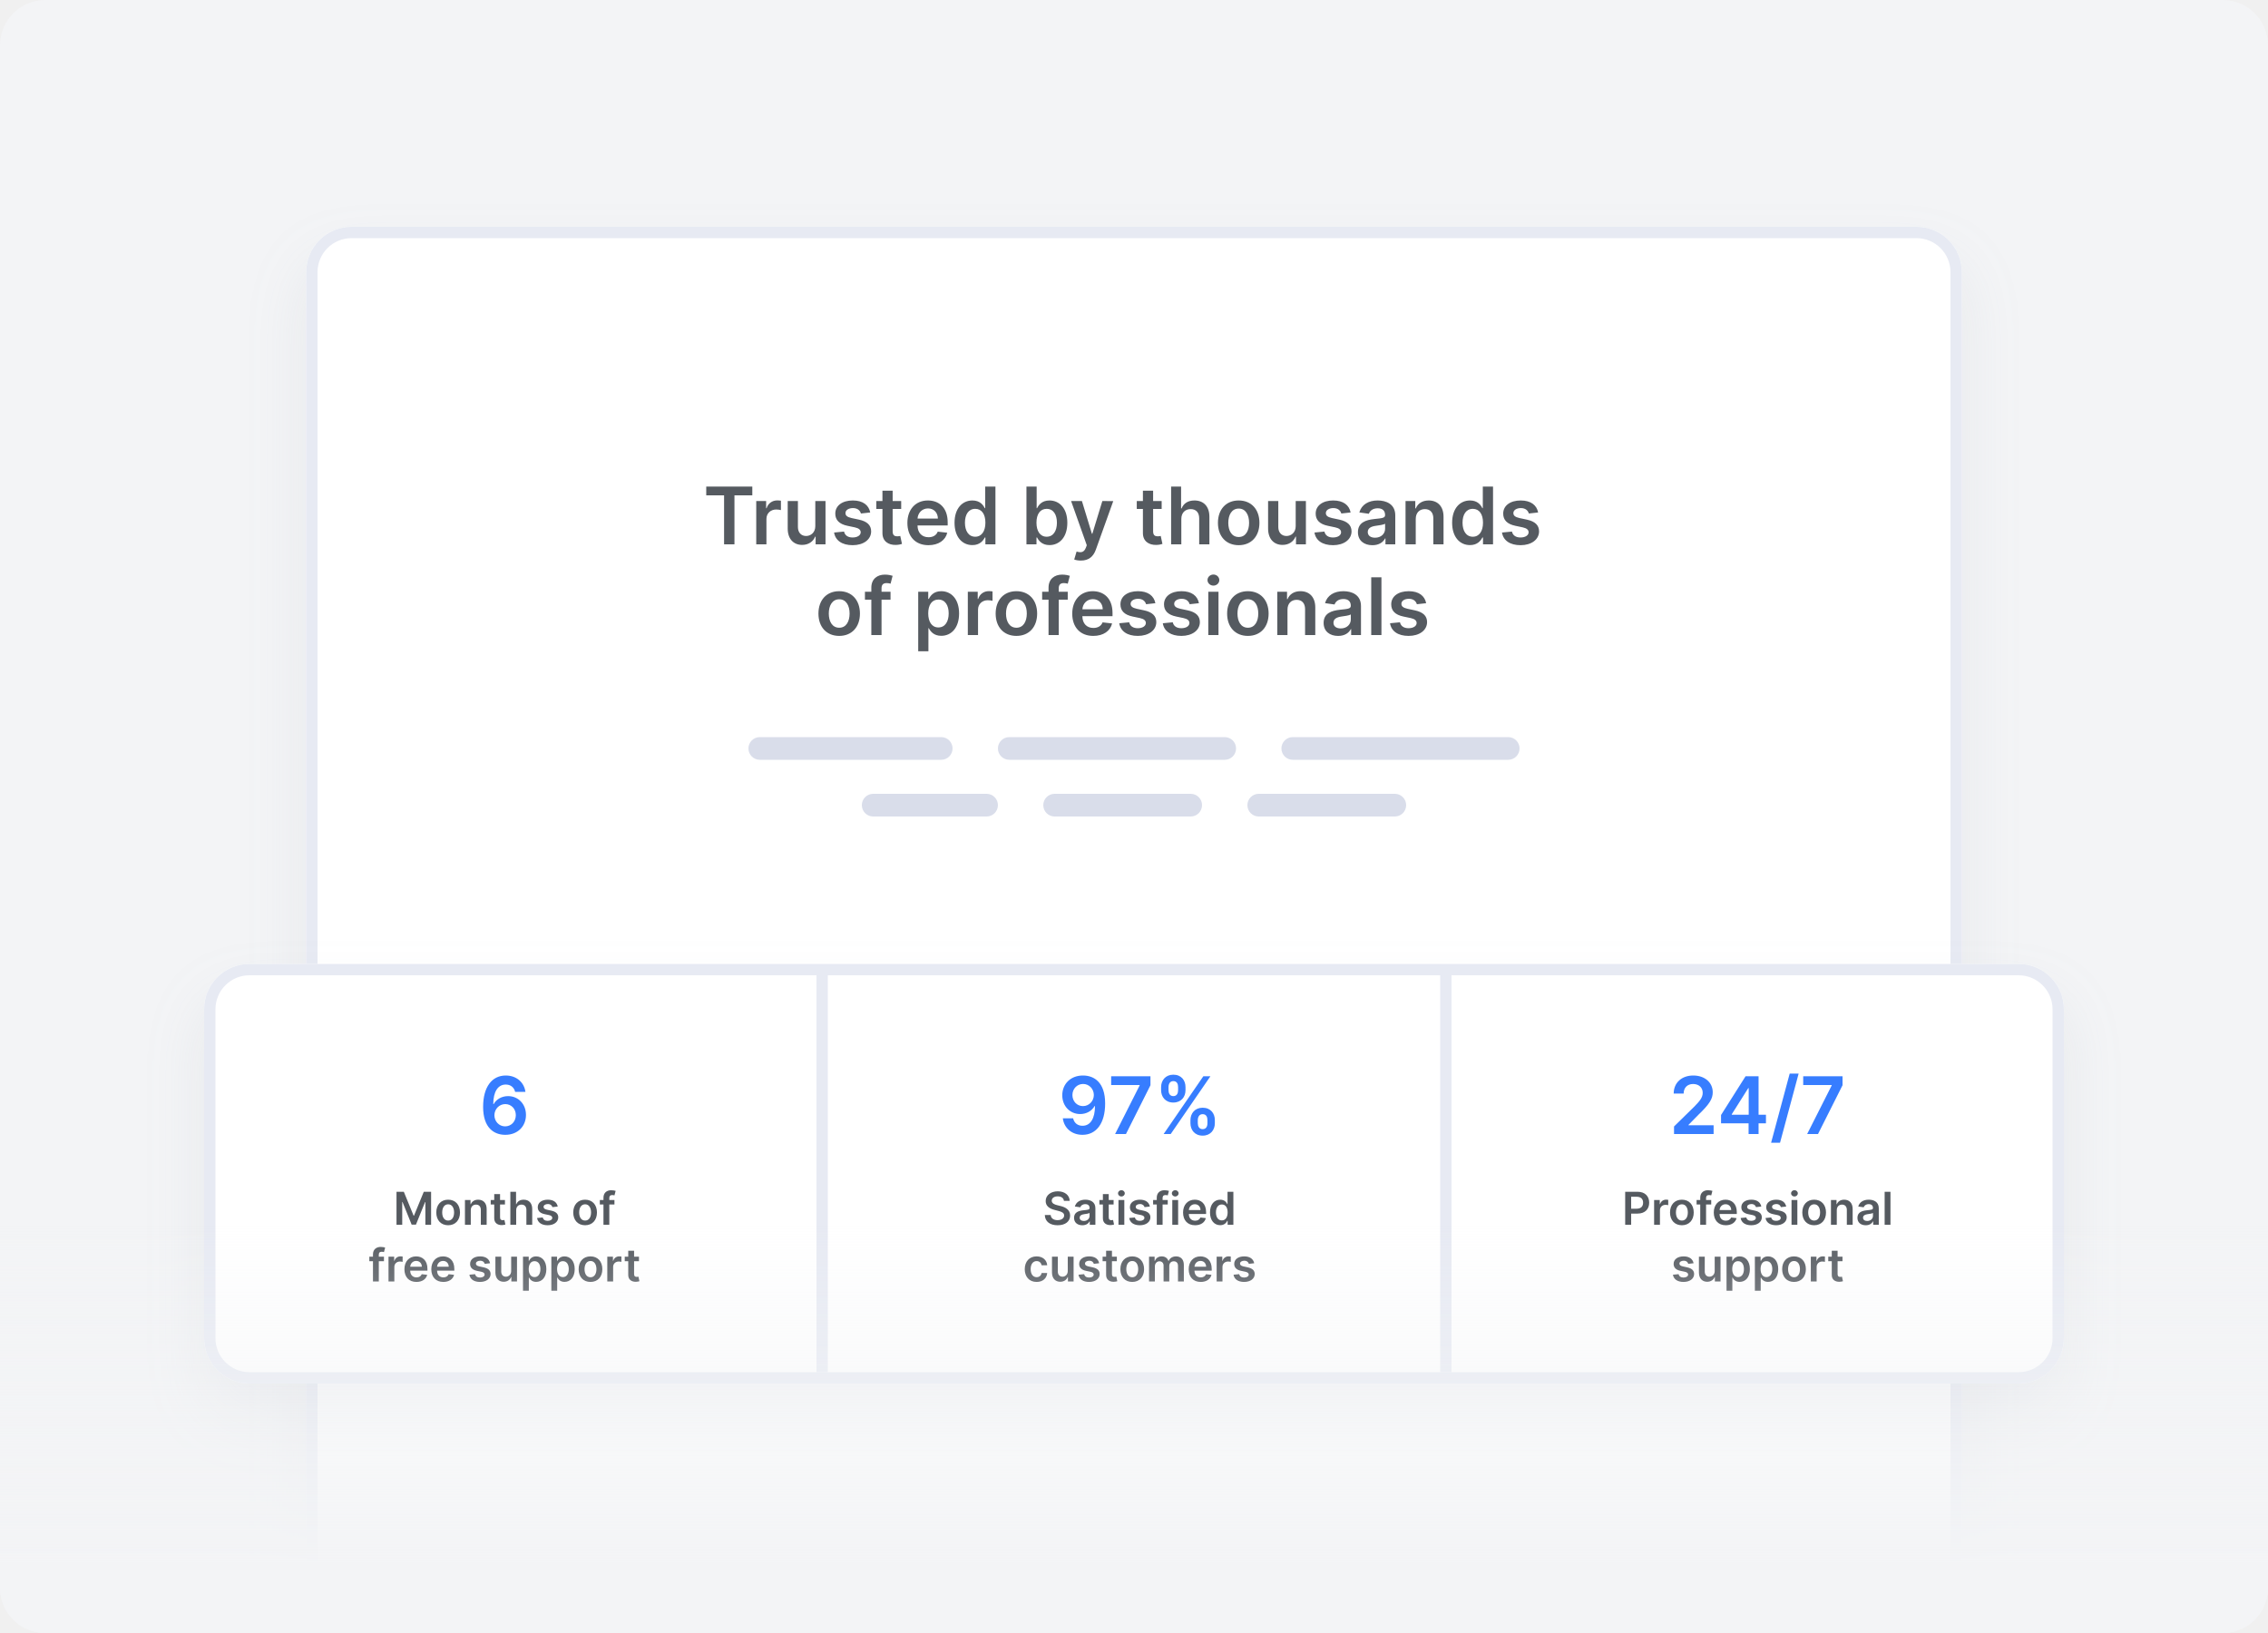
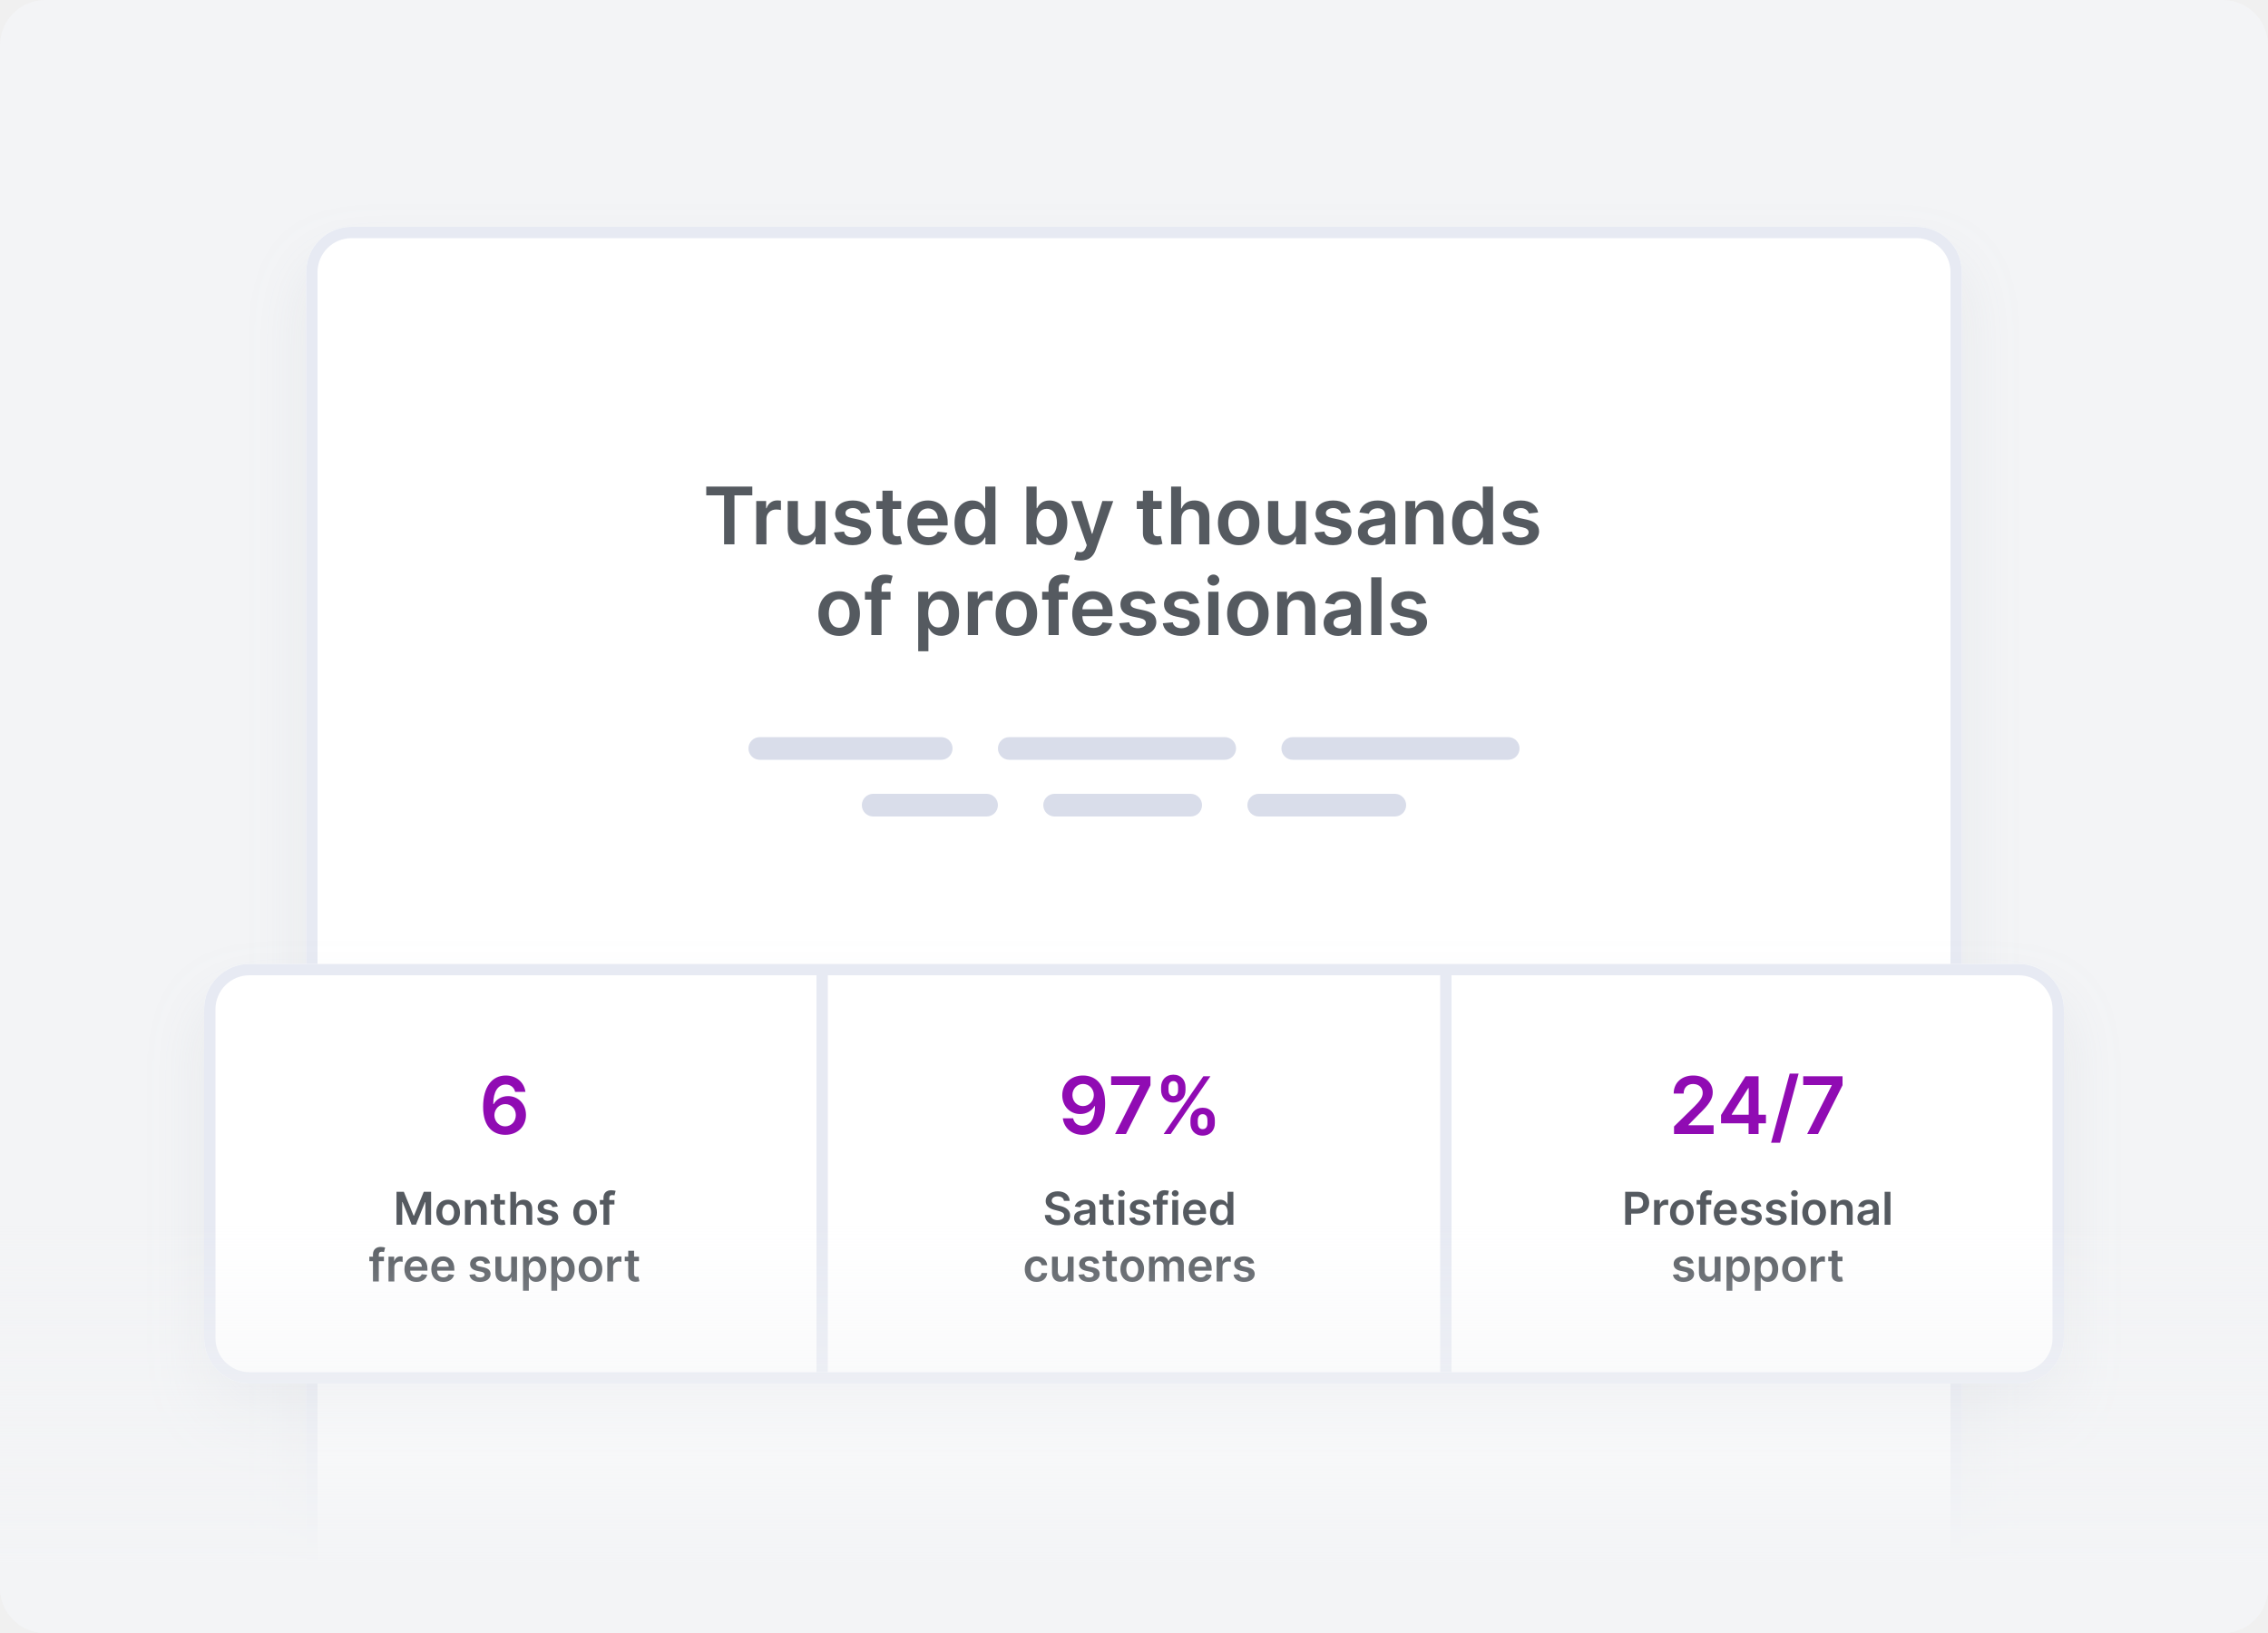
<svg xmlns="http://www.w3.org/2000/svg" width="200" height="144" viewBox="0 0 200 144" fill="none">
  <g clip-path="url(#clip0)">
    <path d="M196 0H4C1.791 0 0 1.791 0 4V140C0 142.209 1.791 144 4 144H196C198.209 144 200 142.209 200 140V4C200 1.791 198.209 0 196 0Z" fill="#F3F4F6" />
    <g filter="url(#filter0_d)">
      <path d="M27 24C27 21.791 28.791 20 31 20H169C171.209 20 173 21.791 173 24V144H27V24Z" fill="white" />
      <path d="M31 20.5H169C170.933 20.5 172.5 22.067 172.5 24V143.5H27.5V24C27.5 22.067 29.067 20.5 31 20.5Z" stroke="#E7EAF3" />
    </g>
    <path d="M62.279 43.682H63.852V48H64.767V43.682H66.341V42.909H62.279V43.682ZM66.688 48H67.587V45.755C67.587 45.271 67.953 44.928 68.447 44.928C68.599 44.928 68.788 44.955 68.865 44.98V44.152C68.783 44.137 68.641 44.127 68.542 44.127C68.104 44.127 67.739 44.376 67.6 44.818H67.56V44.182H66.688V48ZM71.896 46.394C71.896 46.976 71.481 47.264 71.084 47.264C70.651 47.264 70.363 46.959 70.363 46.474V44.182H69.463V46.613C69.463 47.53 69.985 48.05 70.736 48.05C71.307 48.05 71.71 47.749 71.884 47.321H71.924V48H72.796V44.182H71.896V46.394ZM76.739 45.191C76.615 44.545 76.098 44.132 75.203 44.132C74.283 44.132 73.657 44.584 73.659 45.291C73.657 45.847 74 46.215 74.733 46.367L75.385 46.504C75.735 46.581 75.899 46.722 75.899 46.939C75.899 47.2 75.616 47.396 75.188 47.396C74.776 47.396 74.507 47.217 74.43 46.874L73.553 46.959C73.665 47.659 74.254 48.075 75.191 48.075C76.145 48.075 76.819 47.58 76.821 46.856C76.819 46.312 76.468 45.979 75.748 45.822L75.096 45.683C74.709 45.596 74.554 45.462 74.557 45.241C74.554 44.982 74.84 44.803 75.216 44.803C75.631 44.803 75.85 45.029 75.919 45.281L76.739 45.191ZM79.47 44.182H78.717V43.267H77.817V44.182H77.275V44.878H77.817V47.001C77.812 47.719 78.334 48.072 79.01 48.052C79.266 48.045 79.443 47.995 79.54 47.963L79.388 47.259C79.338 47.272 79.236 47.294 79.124 47.294C78.898 47.294 78.717 47.215 78.717 46.852V44.878H79.47V44.182ZM81.872 48.075C82.762 48.075 83.373 47.64 83.532 46.976L82.692 46.881C82.57 47.205 82.272 47.374 81.884 47.374C81.303 47.374 80.917 46.991 80.91 46.337H83.57V46.061C83.57 44.721 82.764 44.132 81.825 44.132C80.731 44.132 80.017 44.935 80.017 46.113C80.017 47.311 80.721 48.075 81.872 48.075ZM80.912 45.73C80.94 45.243 81.3 44.833 81.837 44.833C82.354 44.833 82.702 45.211 82.707 45.73H80.912ZM85.748 48.067C86.404 48.067 86.7 47.677 86.842 47.398H86.896V48H87.781V42.909H86.879V44.813H86.842C86.705 44.537 86.424 44.132 85.75 44.132C84.868 44.132 84.174 44.823 84.174 46.096C84.174 47.354 84.848 48.067 85.748 48.067ZM85.999 47.329C85.405 47.329 85.092 46.807 85.092 46.091C85.092 45.38 85.4 44.87 85.999 44.87C86.578 44.87 86.896 45.35 86.896 46.091C86.896 46.832 86.573 47.329 85.999 47.329ZM90.516 48H91.401V47.398H91.453C91.595 47.677 91.891 48.067 92.547 48.067C93.447 48.067 94.121 47.354 94.121 46.096C94.121 44.823 93.427 44.132 92.545 44.132C91.871 44.132 91.59 44.537 91.453 44.813H91.416V42.909H90.516V48ZM91.399 46.091C91.399 45.35 91.717 44.87 92.296 44.87C92.895 44.87 93.203 45.38 93.203 46.091C93.203 46.807 92.89 47.329 92.296 47.329C91.722 47.329 91.399 46.832 91.399 46.091ZM95.315 49.432C96.016 49.432 96.421 49.071 96.638 48.462L98.171 44.187L97.209 44.182L96.327 47.065H96.287L95.407 44.182H94.453L95.837 48.08L95.76 48.286C95.594 48.721 95.33 48.751 94.937 48.636L94.728 49.337C94.85 49.387 95.069 49.432 95.315 49.432ZM102.439 44.182H101.686V43.267H100.786V44.182H100.244V44.878H100.786V47.001C100.781 47.719 101.303 48.072 101.979 48.052C102.235 48.045 102.411 47.995 102.508 47.963L102.357 47.259C102.307 47.272 102.205 47.294 102.093 47.294C101.867 47.294 101.686 47.215 101.686 46.852V44.878H102.439V44.182ZM104.173 45.763C104.173 45.211 104.516 44.893 104.999 44.893C105.471 44.893 105.749 45.194 105.749 45.708V48H106.649V45.569C106.649 44.647 106.127 44.132 105.334 44.132C104.747 44.132 104.375 44.398 104.198 44.831H104.153V42.909H103.273V48H104.173V45.763ZM109.232 48.075C110.35 48.075 111.061 47.287 111.061 46.106C111.061 44.923 110.35 44.132 109.232 44.132C108.113 44.132 107.402 44.923 107.402 46.106C107.402 47.287 108.113 48.075 109.232 48.075ZM109.237 47.354C108.618 47.354 108.315 46.802 108.315 46.103C108.315 45.405 108.618 44.846 109.237 44.846C109.846 44.846 110.149 45.405 110.149 46.103C110.149 46.802 109.846 47.354 109.237 47.354ZM114.259 46.394C114.259 46.976 113.844 47.264 113.446 47.264C113.013 47.264 112.725 46.959 112.725 46.474V44.182H111.825V46.613C111.825 47.53 112.347 48.05 113.098 48.05C113.67 48.05 114.072 47.749 114.246 47.321H114.286V48H115.159V44.182H114.259V46.394ZM119.102 45.191C118.977 44.545 118.46 44.132 117.565 44.132C116.646 44.132 116.019 44.584 116.022 45.291C116.019 45.847 116.362 46.215 117.096 46.367L117.747 46.504C118.097 46.581 118.261 46.722 118.261 46.939C118.261 47.2 117.978 47.396 117.551 47.396C117.138 47.396 116.869 47.217 116.792 46.874L115.915 46.959C116.027 47.659 116.616 48.075 117.553 48.075C118.508 48.075 119.181 47.58 119.184 46.856C119.181 46.312 118.831 45.979 118.11 45.822L117.459 45.683C117.071 45.596 116.917 45.462 116.919 45.241C116.917 44.982 117.203 44.803 117.578 44.803C117.993 44.803 118.212 45.029 118.281 45.281L119.102 45.191ZM121.024 48.077C121.624 48.077 121.981 47.796 122.146 47.475H122.175V48H123.04V45.445C123.04 44.435 122.218 44.132 121.489 44.132C120.686 44.132 120.07 44.49 119.871 45.186L120.711 45.305C120.801 45.044 121.054 44.821 121.494 44.821C121.912 44.821 122.141 45.034 122.141 45.41V45.425C122.141 45.683 121.87 45.696 121.196 45.768C120.455 45.847 119.747 46.069 119.747 46.929C119.747 47.679 120.296 48.077 121.024 48.077ZM121.258 47.416C120.883 47.416 120.614 47.244 120.614 46.914C120.614 46.568 120.915 46.424 121.318 46.367C121.554 46.334 122.026 46.275 122.143 46.18V46.63C122.143 47.055 121.8 47.416 121.258 47.416ZM124.845 45.763C124.845 45.211 125.178 44.893 125.653 44.893C126.118 44.893 126.396 45.199 126.396 45.708V48H127.296V45.569C127.299 44.654 126.777 44.132 125.989 44.132C125.417 44.132 125.024 44.406 124.85 44.831H124.805V44.182H123.945V48H124.845V45.763ZM129.628 48.067C130.284 48.067 130.58 47.677 130.722 47.398H130.776V48H131.661V42.909H130.759V44.813H130.722C130.585 44.537 130.304 44.132 129.63 44.132C128.748 44.132 128.054 44.823 128.054 46.096C128.054 47.354 128.728 48.067 129.628 48.067ZM129.879 47.329C129.285 47.329 128.972 46.807 128.972 46.091C128.972 45.38 129.28 44.87 129.879 44.87C130.458 44.87 130.776 45.35 130.776 46.091C130.776 46.832 130.453 47.329 129.879 47.329ZM135.638 45.191C135.514 44.545 134.996 44.132 134.102 44.132C133.182 44.132 132.555 44.584 132.558 45.291C132.555 45.847 132.898 46.215 133.632 46.367L134.283 46.504C134.634 46.581 134.798 46.722 134.798 46.939C134.798 47.2 134.514 47.396 134.087 47.396C133.674 47.396 133.406 47.217 133.329 46.874L132.451 46.959C132.563 47.659 133.152 48.075 134.089 48.075C135.044 48.075 135.717 47.58 135.72 46.856C135.717 46.312 135.367 45.979 134.646 45.822L133.995 45.683C133.607 45.596 133.453 45.462 133.455 45.241C133.453 44.982 133.739 44.803 134.114 44.803C134.529 44.803 134.748 45.029 134.818 45.281L135.638 45.191ZM74.003 56.075C75.121 56.075 75.832 55.287 75.832 54.106C75.832 52.923 75.121 52.132 74.003 52.132C72.884 52.132 72.173 52.923 72.173 54.106C72.173 55.287 72.884 56.075 74.003 56.075ZM74.008 55.354C73.389 55.354 73.086 54.802 73.086 54.103C73.086 53.405 73.389 52.846 74.008 52.846C74.617 52.846 74.92 53.405 74.92 54.103C74.92 54.802 74.617 55.354 74.008 55.354ZM78.53 52.182H77.737V51.881C77.737 51.583 77.861 51.416 78.197 51.416C78.339 51.416 78.458 51.449 78.533 51.471L78.714 50.775C78.597 50.735 78.341 50.67 78.031 50.67C77.367 50.67 76.837 51.051 76.837 51.821V52.182H76.273V52.878H76.837V56H77.737V52.878H78.53V52.182ZM80.971 57.432H81.871V55.398H81.908C82.05 55.677 82.346 56.067 83.002 56.067C83.902 56.067 84.576 55.354 84.576 54.096C84.576 52.823 83.882 52.132 83 52.132C82.326 52.132 82.045 52.537 81.908 52.813H81.856V52.182H80.971V57.432ZM81.854 54.091C81.854 53.35 82.172 52.87 82.751 52.87C83.35 52.87 83.658 53.38 83.658 54.091C83.658 54.807 83.345 55.329 82.751 55.329C82.177 55.329 81.854 54.832 81.854 54.091ZM85.346 56H86.246V53.755C86.246 53.271 86.611 52.928 87.106 52.928C87.258 52.928 87.447 52.955 87.524 52.98V52.152C87.442 52.137 87.3 52.127 87.201 52.127C86.763 52.127 86.398 52.376 86.258 52.818H86.219V52.182H85.346V56ZM89.63 56.075C90.748 56.075 91.459 55.287 91.459 54.106C91.459 52.923 90.748 52.132 89.63 52.132C88.511 52.132 87.8 52.923 87.8 54.106C87.8 55.287 88.511 56.075 89.63 56.075ZM89.635 55.354C89.016 55.354 88.713 54.802 88.713 54.103C88.713 53.405 89.016 52.846 89.635 52.846C90.244 52.846 90.547 53.405 90.547 54.103C90.547 54.802 90.244 55.354 89.635 55.354ZM94.157 52.182H93.364V51.881C93.364 51.583 93.488 51.416 93.824 51.416C93.966 51.416 94.085 51.449 94.159 51.471L94.341 50.775C94.224 50.735 93.968 50.67 93.657 50.67C92.994 50.67 92.464 51.051 92.464 51.821V52.182H91.9V52.878H92.464V56H93.364V52.878H94.157V52.182ZM96.409 56.075C97.299 56.075 97.91 55.64 98.069 54.976L97.229 54.881C97.107 55.205 96.809 55.374 96.421 55.374C95.839 55.374 95.454 54.991 95.447 54.337H98.106V54.061C98.106 52.721 97.301 52.132 96.361 52.132C95.268 52.132 94.554 52.935 94.554 54.113C94.554 55.311 95.258 56.075 96.409 56.075ZM95.449 53.73C95.476 53.243 95.837 52.833 96.374 52.833C96.891 52.833 97.239 53.211 97.244 53.73H95.449ZM101.885 53.191C101.761 52.545 101.244 52.132 100.349 52.132C99.429 52.132 98.803 52.584 98.805 53.291C98.803 53.847 99.146 54.215 99.879 54.367L100.531 54.504C100.881 54.581 101.045 54.722 101.045 54.939C101.045 55.2 100.762 55.396 100.334 55.396C99.922 55.396 99.653 55.217 99.576 54.874L98.699 54.959C98.811 55.659 99.4 56.075 100.337 56.075C101.291 56.075 101.965 55.58 101.967 54.856C101.965 54.312 101.614 53.979 100.894 53.822L100.242 53.683C99.855 53.596 99.7 53.462 99.703 53.241C99.7 52.982 99.986 52.803 100.362 52.803C100.777 52.803 100.995 53.029 101.065 53.281L101.885 53.191ZM105.727 53.191C105.603 52.545 105.086 52.132 104.191 52.132C103.271 52.132 102.645 52.584 102.647 53.291C102.645 53.847 102.988 54.215 103.721 54.367L104.372 54.504C104.723 54.581 104.887 54.722 104.887 54.939C104.887 55.2 104.604 55.396 104.176 55.396C103.763 55.396 103.495 55.217 103.418 54.874L102.54 54.959C102.652 55.659 103.241 56.075 104.179 56.075C105.133 56.075 105.807 55.58 105.809 54.856C105.807 54.312 105.456 53.979 104.735 53.822L104.084 53.683C103.696 53.596 103.542 53.462 103.545 53.241C103.542 52.982 103.828 52.803 104.203 52.803C104.619 52.803 104.837 53.029 104.907 53.281L105.727 53.191ZM106.551 56H107.451V52.182H106.551V56ZM107.004 51.64C107.29 51.64 107.523 51.421 107.523 51.153C107.523 50.882 107.29 50.663 107.004 50.663C106.715 50.663 106.482 50.882 106.482 51.153C106.482 51.421 106.715 51.64 107.004 51.64ZM110.042 56.075C111.161 56.075 111.871 55.287 111.871 54.106C111.871 52.923 111.161 52.132 110.042 52.132C108.923 52.132 108.212 52.923 108.212 54.106C108.212 55.287 108.923 56.075 110.042 56.075ZM110.047 55.354C109.428 55.354 109.125 54.802 109.125 54.103C109.125 53.405 109.428 52.846 110.047 52.846C110.656 52.846 110.959 53.405 110.959 54.103C110.959 54.802 110.656 55.354 110.047 55.354ZM113.535 53.763C113.535 53.211 113.868 52.893 114.343 52.893C114.808 52.893 115.086 53.199 115.086 53.708V56H115.986V53.569C115.989 52.654 115.467 52.132 114.679 52.132C114.107 52.132 113.714 52.406 113.54 52.831H113.495V52.182H112.635V56H113.535V53.763ZM118 56.077C118.599 56.077 118.957 55.796 119.121 55.475H119.15V56H120.016V53.445C120.016 52.435 119.193 52.132 118.464 52.132C117.661 52.132 117.045 52.49 116.846 53.186L117.686 53.305C117.776 53.044 118.029 52.821 118.469 52.821C118.887 52.821 119.116 53.034 119.116 53.41V53.425C119.116 53.683 118.845 53.696 118.171 53.768C117.43 53.847 116.722 54.069 116.722 54.929C116.722 55.679 117.271 56.077 118 56.077ZM118.233 55.416C117.858 55.416 117.589 55.244 117.589 54.914C117.589 54.568 117.89 54.424 118.293 54.367C118.529 54.334 119.001 54.275 119.118 54.18V54.63C119.118 55.055 118.775 55.416 118.233 55.416ZM121.82 50.909H120.92V56H121.82V50.909ZM125.763 53.191C125.639 52.545 125.122 52.132 124.227 52.132C123.307 52.132 122.681 52.584 122.683 53.291C122.681 53.847 123.024 54.215 123.757 54.367L124.409 54.504C124.759 54.581 124.923 54.722 124.923 54.939C124.923 55.2 124.64 55.396 124.212 55.396C123.8 55.396 123.531 55.217 123.454 54.874L122.577 54.959C122.688 55.659 123.278 56.075 124.215 56.075C125.169 56.075 125.843 55.58 125.845 54.856C125.843 54.312 125.492 53.979 124.771 53.822L124.12 53.683C123.732 53.596 123.578 53.462 123.581 53.241C123.578 52.982 123.864 52.803 124.24 52.803C124.655 52.803 124.873 53.029 124.943 53.281L125.763 53.191Z" fill="#555A60" />
    <rect x="66" y="65" width="18" height="2" rx="1" fill="#D9DDEA" />
    <rect x="88" y="65" width="21" height="2" rx="1" fill="#D9DDEA" />
    <rect x="113" y="65" width="21" height="2" rx="1" fill="#D9DDEA" />
    <rect x="76" y="70" width="12" height="2" rx="1" fill="#D9DDEA" />
    <rect x="92" y="70" width="14" height="2" rx="1" fill="#D9DDEA" />
    <rect x="110" y="70" width="14" height="2" rx="1" fill="#D9DDEA" />
    <g filter="url(#filter1_d)">
      <rect x="18" y="85" width="164" height="37" rx="4" fill="white" />
      <rect x="18.5" y="85.5" width="163" height="36" rx="3.5" stroke="#E7EAF3" />
    </g>
    <rect x="72" y="86" width="1" height="35" fill="#E7EAF3" />
    <rect x="127" y="86" width="1" height="35" fill="#E7EAF3" />
-     <path d="M95.511 94.84C94.408 94.832 93.674 95.59 93.674 96.585C93.677 97.544 94.36 98.238 95.253 98.238C95.802 98.238 96.279 97.972 96.525 97.534H96.56C96.558 98.623 96.163 99.272 95.459 99.272C95.019 99.272 94.723 99.018 94.631 98.613H93.724C93.828 99.456 94.495 100.07 95.459 100.07C96.68 100.07 97.458 99.05 97.455 97.298C97.453 95.444 96.488 94.844 95.511 94.84ZM95.514 95.585C96.058 95.585 96.458 96.038 96.458 96.557C96.461 97.084 96.041 97.537 95.504 97.537C94.962 97.537 94.572 97.109 94.569 96.565C94.569 96.018 94.974 95.585 95.514 95.585ZM98.333 100H99.29L101.452 95.697V94.909H97.985V95.68H100.498V95.715L98.333 100ZM104.977 99.046C104.979 99.637 105.354 100.142 106.053 100.142C106.749 100.142 107.132 99.637 107.129 99.046V98.777C107.132 98.18 106.759 97.681 106.053 97.681C105.364 97.681 104.979 98.185 104.977 98.777V99.046ZM102.389 96.132C102.391 96.724 102.767 97.223 103.468 97.223C104.161 97.223 104.544 96.729 104.542 96.132V95.864C104.544 95.267 104.171 94.767 103.468 94.767C102.782 94.767 102.391 95.267 102.389 95.864V96.132ZM102.613 100H103.237L106.737 94.909H106.113L102.613 100ZM105.625 98.777C105.628 98.513 105.74 98.248 106.053 98.248C106.381 98.248 106.478 98.513 106.476 98.777V99.046C106.478 99.309 106.371 99.57 106.053 99.57C105.735 99.57 105.628 99.306 105.625 99.046V98.777ZM103.043 95.864C103.045 95.603 103.152 95.334 103.468 95.334C103.796 95.334 103.89 95.6 103.888 95.864V96.132C103.89 96.396 103.786 96.657 103.468 96.657C103.15 96.657 103.045 96.396 103.043 96.132V95.864Z" fill="#377dff" />
+     <path d="M95.511 94.84C94.408 94.832 93.674 95.59 93.674 96.585C93.677 97.544 94.36 98.238 95.253 98.238C95.802 98.238 96.279 97.972 96.525 97.534H96.56C96.558 98.623 96.163 99.272 95.459 99.272C95.019 99.272 94.723 99.018 94.631 98.613H93.724C93.828 99.456 94.495 100.07 95.459 100.07C96.68 100.07 97.458 99.05 97.455 97.298C97.453 95.444 96.488 94.844 95.511 94.84ZM95.514 95.585C96.058 95.585 96.458 96.038 96.458 96.557C96.461 97.084 96.041 97.537 95.504 97.537C94.962 97.537 94.572 97.109 94.569 96.565C94.569 96.018 94.974 95.585 95.514 95.585ZM98.333 100H99.29L101.452 95.697V94.909H97.985V95.68H100.498V95.715L98.333 100ZM104.977 99.046C104.979 99.637 105.354 100.142 106.053 100.142C106.749 100.142 107.132 99.637 107.129 99.046V98.777C107.132 98.18 106.759 97.681 106.053 97.681C105.364 97.681 104.979 98.185 104.977 98.777V99.046ZM102.389 96.132C102.391 96.724 102.767 97.223 103.468 97.223C104.161 97.223 104.544 96.729 104.542 96.132V95.864C104.544 95.267 104.171 94.767 103.468 94.767C102.782 94.767 102.391 95.267 102.389 95.864V96.132ZM102.613 100H103.237L106.737 94.909H106.113L102.613 100ZM105.625 98.777C105.628 98.513 105.74 98.248 106.053 98.248C106.381 98.248 106.478 98.513 106.476 98.777V99.046C106.478 99.309 106.371 99.57 106.053 99.57C105.735 99.57 105.628 99.306 105.625 99.046V98.777ZM103.043 95.864C103.045 95.603 103.152 95.334 103.468 95.334C103.796 95.334 103.89 95.6 103.888 95.864V96.132C103.89 96.396 103.786 96.657 103.468 96.657C103.15 96.657 103.045 96.396 103.043 96.132V95.864Z" fill="#900bb3" />
    <path d="M93.821 105.891H94.328C94.318 105.399 93.899 105.051 93.28 105.051C92.669 105.051 92.21 105.395 92.212 105.909C92.212 106.327 92.508 106.567 92.987 106.69L93.318 106.776C93.632 106.855 93.84 106.953 93.841 107.179C93.84 107.428 93.604 107.594 93.26 107.594C92.93 107.594 92.675 107.446 92.653 107.141H92.135C92.156 107.719 92.587 108.044 93.264 108.044C93.962 108.044 94.367 107.696 94.368 107.183C94.367 106.679 93.95 106.449 93.513 106.345L93.24 106.277C93.001 106.22 92.743 106.119 92.746 105.876C92.747 105.658 92.943 105.497 93.273 105.497C93.587 105.497 93.794 105.643 93.821 105.891ZM95.443 108.044C95.785 108.044 95.99 107.884 96.084 107.7H96.1V108H96.595V106.54C96.595 105.963 96.125 105.79 95.709 105.79C95.25 105.79 94.897 105.994 94.784 106.392L95.264 106.46C95.315 106.311 95.46 106.183 95.711 106.183C95.95 106.183 96.081 106.305 96.081 106.52V106.528C96.081 106.676 95.926 106.683 95.541 106.724C95.118 106.77 94.713 106.896 94.713 107.388C94.713 107.817 95.027 108.044 95.443 108.044ZM95.576 107.666C95.362 107.666 95.209 107.568 95.209 107.379C95.209 107.182 95.38 107.099 95.61 107.067C95.745 107.048 96.015 107.014 96.082 106.96V107.217C96.082 107.46 95.886 107.666 95.576 107.666ZM98.201 105.818H97.771V105.295H97.257V105.818H96.947V106.216H97.257V107.429C97.254 107.839 97.552 108.041 97.939 108.03C98.085 108.026 98.186 107.997 98.241 107.979L98.154 107.577C98.126 107.584 98.068 107.597 98.004 107.597C97.875 107.597 97.771 107.551 97.771 107.344V106.216H98.201V105.818ZM98.631 108H99.146V105.818H98.631V108ZM98.89 105.509C99.053 105.509 99.187 105.384 99.187 105.23C99.187 105.075 99.053 104.95 98.89 104.95C98.725 104.95 98.592 105.075 98.592 105.23C98.592 105.384 98.725 105.509 98.89 105.509ZM101.399 106.395C101.328 106.026 101.032 105.79 100.521 105.79C99.995 105.79 99.637 106.048 99.639 106.452C99.637 106.77 99.834 106.98 100.252 107.067L100.625 107.145C100.825 107.189 100.919 107.27 100.919 107.393C100.919 107.543 100.757 107.655 100.512 107.655C100.277 107.655 100.123 107.553 100.079 107.357L99.578 107.405C99.642 107.805 99.978 108.043 100.514 108.043C101.059 108.043 101.444 107.76 101.446 107.347C101.444 107.036 101.244 106.845 100.832 106.756L100.46 106.676C100.238 106.626 100.15 106.55 100.152 106.423C100.15 106.276 100.314 106.173 100.528 106.173C100.765 106.173 100.89 106.303 100.93 106.446L101.399 106.395ZM102.975 105.818H102.522V105.646C102.522 105.476 102.593 105.381 102.784 105.381C102.865 105.381 102.934 105.399 102.976 105.412L103.08 105.014C103.013 104.991 102.867 104.955 102.689 104.955C102.31 104.955 102.007 105.172 102.007 105.612V105.818H101.685V106.216H102.007V108H102.522V106.216H102.975V105.818ZM103.377 108H103.892V105.818H103.377V108ZM103.636 105.509C103.799 105.509 103.933 105.384 103.933 105.23C103.933 105.075 103.799 104.95 103.636 104.95C103.471 104.95 103.338 105.075 103.338 105.23C103.338 105.384 103.471 105.509 103.636 105.509ZM105.386 108.043C105.895 108.043 106.244 107.794 106.335 107.415L105.855 107.361C105.786 107.545 105.615 107.642 105.393 107.642C105.061 107.642 104.841 107.423 104.837 107.05H106.357V106.892C106.357 106.126 105.896 105.79 105.359 105.79C104.734 105.79 104.327 106.249 104.327 106.922C104.327 107.607 104.729 108.043 105.386 108.043ZM104.838 106.703C104.854 106.425 105.06 106.19 105.366 106.19C105.662 106.19 105.861 106.406 105.864 106.703H104.838ZM107.601 108.038C107.976 108.038 108.145 107.815 108.226 107.656H108.257V108H108.763V105.091H108.248V106.179H108.226C108.148 106.021 107.988 105.79 107.603 105.79C107.098 105.79 106.702 106.185 106.702 106.912C106.702 107.631 107.087 108.038 107.601 108.038ZM107.745 107.616C107.405 107.616 107.226 107.318 107.226 106.909C107.226 106.503 107.402 106.212 107.745 106.212C108.076 106.212 108.257 106.486 108.257 106.909C108.257 107.332 108.073 107.616 107.745 107.616ZM91.411 113.043C91.96 113.043 92.309 112.717 92.346 112.254H91.854C91.81 112.489 91.641 112.624 91.415 112.624C91.094 112.624 90.887 112.355 90.887 111.909C90.887 111.469 91.099 111.205 91.415 111.205C91.663 111.205 91.815 111.364 91.854 111.574H92.346C92.31 111.101 91.941 110.79 91.408 110.79C90.769 110.79 90.366 111.251 90.366 111.918C90.366 112.578 90.759 113.043 91.411 113.043ZM94.159 112.082C94.159 112.415 93.921 112.58 93.694 112.58C93.447 112.58 93.282 112.405 93.282 112.128V110.818H92.768V112.207C92.768 112.732 93.066 113.028 93.495 113.028C93.822 113.028 94.052 112.857 94.152 112.612H94.174V113H94.673V110.818H94.159V112.082ZM96.926 111.395C96.855 111.026 96.56 110.79 96.048 110.79C95.523 110.79 95.165 111.048 95.166 111.452C95.165 111.77 95.361 111.98 95.78 112.067L96.152 112.145C96.352 112.189 96.446 112.27 96.446 112.393C96.446 112.543 96.284 112.655 96.04 112.655C95.804 112.655 95.651 112.553 95.606 112.357L95.105 112.405C95.169 112.805 95.506 113.043 96.041 113.043C96.587 113.043 96.972 112.76 96.973 112.347C96.972 112.036 96.771 111.845 96.359 111.756L95.987 111.676C95.766 111.626 95.678 111.55 95.679 111.423C95.678 111.276 95.841 111.173 96.055 111.173C96.293 111.173 96.418 111.303 96.457 111.446L96.926 111.395ZM98.487 110.818H98.056V110.295H97.542V110.818H97.232V111.216H97.542V112.429C97.539 112.839 97.837 113.041 98.224 113.03C98.37 113.026 98.471 112.997 98.526 112.979L98.44 112.577C98.411 112.584 98.353 112.597 98.289 112.597C98.16 112.597 98.056 112.551 98.056 112.344V111.216H98.487V110.818ZM99.845 113.043C100.484 113.043 100.89 112.592 100.89 111.918C100.89 111.241 100.484 110.79 99.845 110.79C99.206 110.79 98.799 111.241 98.799 111.918C98.799 112.592 99.206 113.043 99.845 113.043ZM99.848 112.631C99.494 112.631 99.321 112.315 99.321 111.916C99.321 111.517 99.494 111.197 99.848 111.197C100.196 111.197 100.369 111.517 100.369 111.916C100.369 112.315 100.196 112.631 99.848 112.631ZM101.327 113H101.841V111.673C101.841 111.405 102.02 111.223 102.241 111.223C102.459 111.223 102.608 111.369 102.608 111.594V113H103.112V111.639C103.112 111.393 103.259 111.223 103.507 111.223C103.714 111.223 103.879 111.345 103.879 111.615V113H104.395V111.536C104.395 111.048 104.114 110.79 103.713 110.79C103.396 110.79 103.155 110.946 103.058 111.189H103.036C102.952 110.942 102.74 110.79 102.446 110.79C102.153 110.79 101.935 110.94 101.844 111.189H101.818V110.818H101.327V113ZM105.882 113.043C106.391 113.043 106.74 112.794 106.831 112.415L106.351 112.361C106.282 112.545 106.111 112.642 105.89 112.642C105.557 112.642 105.337 112.423 105.333 112.05H106.853V111.892C106.853 111.126 106.392 110.79 105.855 110.79C105.23 110.79 104.823 111.249 104.823 111.922C104.823 112.607 105.225 113.043 105.882 113.043ZM105.334 111.703C105.35 111.425 105.556 111.19 105.863 111.19C106.158 111.19 106.357 111.406 106.36 111.703H105.334ZM107.288 113H107.802V111.717C107.802 111.44 108.011 111.244 108.293 111.244C108.38 111.244 108.488 111.26 108.532 111.274V110.801C108.485 110.793 108.404 110.787 108.347 110.787C108.097 110.787 107.888 110.929 107.809 111.182H107.786V110.818H107.288V113ZM110.598 111.395C110.527 111.026 110.232 110.79 109.72 110.79C109.195 110.79 108.837 111.048 108.838 111.452C108.837 111.77 109.033 111.98 109.452 112.067L109.824 112.145C110.024 112.189 110.118 112.27 110.118 112.393C110.118 112.543 109.956 112.655 109.712 112.655C109.476 112.655 109.322 112.553 109.278 112.357L108.777 112.405C108.841 112.805 109.178 113.043 109.713 113.043C110.259 113.043 110.643 112.76 110.645 112.347C110.643 112.036 110.443 111.845 110.031 111.756L109.659 111.676C109.438 111.626 109.349 111.55 109.351 111.423C109.349 111.276 109.513 111.173 109.727 111.173C109.964 111.173 110.089 111.303 110.129 111.446L110.598 111.395Z" fill="#555A60" />
-     <path d="M147.622 100H151.112V99.229H148.895V99.195L149.772 98.302C150.761 97.353 151.035 96.89 151.035 96.316C151.035 95.463 150.341 94.84 149.317 94.84C148.308 94.84 147.592 95.466 147.592 96.433H148.47C148.47 95.913 148.798 95.588 149.305 95.588C149.789 95.588 150.15 95.883 150.15 96.363C150.15 96.788 149.891 97.092 149.389 97.601L147.622 99.334V100ZM151.768 99.055H154.197V100H155.077V99.055H155.728V98.297H155.077V94.909H153.928L151.768 98.322V99.055ZM154.207 98.297H152.713V98.257L154.167 95.953H154.207V98.297ZM158.61 94.671H157.822L156.182 100.766H156.97L158.61 94.671ZM159.361 100H160.318L162.481 95.697V94.909H159.013V95.68H161.526V95.715L159.361 100Z" fill="#377dff" />
-     <path d="M44.547 100.07C45.646 100.077 46.384 99.321 46.382 98.315C46.384 97.353 45.698 96.657 44.806 96.657C44.259 96.657 43.777 96.923 43.533 97.36H43.498C43.501 96.289 43.894 95.637 44.599 95.637C45.037 95.637 45.333 95.891 45.427 96.281H46.334C46.225 95.459 45.561 94.84 44.599 94.84C43.376 94.84 42.603 95.859 42.603 97.599C42.601 99.466 43.57 100.065 44.547 100.07ZM44.542 99.324C43.998 99.324 43.6 98.874 43.598 98.342C43.603 97.808 44.015 97.36 44.555 97.36C45.094 97.36 45.489 97.788 45.487 98.335C45.489 98.891 45.082 99.324 44.542 99.324Z" fill="#377dff" />
+     <path d="M147.622 100H151.112V99.229H148.895V99.195L149.772 98.302C150.761 97.353 151.035 96.89 151.035 96.316C151.035 95.463 150.341 94.84 149.317 94.84C148.308 94.84 147.592 95.466 147.592 96.433H148.47C148.47 95.913 148.798 95.588 149.305 95.588C149.789 95.588 150.15 95.883 150.15 96.363C150.15 96.788 149.891 97.092 149.389 97.601L147.622 99.334V100ZM151.768 99.055H154.197V100H155.077V99.055H155.728V98.297H155.077V94.909H153.928L151.768 98.322V99.055ZM154.207 98.297H152.713V98.257L154.167 95.953H154.207V98.297ZM158.61 94.671H157.822L156.182 100.766H156.97L158.61 94.671ZM159.361 100H160.318L162.481 95.697V94.909H159.013V95.68H161.526V95.715L159.361 100Z" fill="#900bb3" />
+     <path d="M44.547 100.07C45.646 100.077 46.384 99.321 46.382 98.315C46.384 97.353 45.698 96.657 44.806 96.657C44.259 96.657 43.777 96.923 43.533 97.36H43.498C43.501 96.289 43.894 95.637 44.599 95.637C45.037 95.637 45.333 95.891 45.427 96.281H46.334C46.225 95.459 45.561 94.84 44.599 94.84C43.376 94.84 42.603 95.859 42.603 97.599C42.601 99.466 43.57 100.065 44.547 100.07ZM44.542 99.324C43.998 99.324 43.6 98.874 43.598 98.342C43.603 97.808 44.015 97.36 44.555 97.36C45.094 97.36 45.489 97.788 45.487 98.335C45.489 98.891 45.082 99.324 44.542 99.324Z" fill="#900bb3" />
    <path d="M143.314 108H143.841V107.017H144.398C145.07 107.017 145.431 106.614 145.431 106.054C145.431 105.499 145.074 105.091 144.405 105.091H143.314V108ZM143.841 106.584V105.531H144.324C144.719 105.531 144.894 105.744 144.894 106.054C144.894 106.364 144.719 106.584 144.327 106.584H143.841ZM145.866 108H146.38V106.717C146.38 106.44 146.589 106.244 146.871 106.244C146.958 106.244 147.066 106.26 147.11 106.274V105.801C147.063 105.793 146.982 105.787 146.925 105.787C146.675 105.787 146.467 105.929 146.387 106.182H146.364V105.818H145.866V108ZM148.314 108.043C148.953 108.043 149.359 107.592 149.359 106.918C149.359 106.241 148.953 105.79 148.314 105.79C147.674 105.79 147.268 106.241 147.268 106.918C147.268 107.592 147.674 108.043 148.314 108.043ZM148.316 107.631C147.963 107.631 147.789 107.315 147.789 106.916C147.789 106.517 147.963 106.197 148.316 106.197C148.664 106.197 148.838 106.517 148.838 106.916C148.838 107.315 148.664 107.631 148.316 107.631ZM150.901 105.818H150.447V105.646C150.447 105.476 150.518 105.381 150.71 105.381C150.791 105.381 150.859 105.399 150.902 105.412L151.006 105.014C150.939 104.991 150.793 104.955 150.615 104.955C150.236 104.955 149.933 105.172 149.933 105.612V105.818H149.611V106.216H149.933V108H150.447V106.216H150.901V105.818ZM152.187 108.043C152.696 108.043 153.045 107.794 153.136 107.415L152.656 107.361C152.586 107.545 152.416 107.642 152.194 107.642C151.862 107.642 151.642 107.423 151.637 107.05H153.157V106.892C153.157 106.126 152.697 105.79 152.16 105.79C151.535 105.79 151.127 106.249 151.127 106.922C151.127 107.607 151.529 108.043 152.187 108.043ZM151.639 106.703C151.654 106.425 151.86 106.19 152.167 106.19C152.463 106.19 152.662 106.406 152.664 106.703H151.639ZM155.317 106.395C155.246 106.026 154.95 105.79 154.439 105.79C153.913 105.79 153.555 106.048 153.557 106.452C153.555 106.77 153.751 106.98 154.17 107.067L154.543 107.145C154.743 107.189 154.837 107.27 154.837 107.393C154.837 107.543 154.675 107.655 154.43 107.655C154.195 107.655 154.041 107.553 153.997 107.357L153.496 107.405C153.56 107.805 153.896 108.043 154.432 108.043C154.977 108.043 155.362 107.76 155.364 107.347C155.362 107.036 155.162 106.845 154.75 106.756L154.378 106.676C154.156 106.626 154.068 106.55 154.07 106.423C154.068 106.276 154.232 106.173 154.446 106.173C154.683 106.173 154.808 106.303 154.848 106.446L155.317 106.395ZM157.512 106.395C157.441 106.026 157.146 105.79 156.634 105.79C156.109 105.79 155.751 106.048 155.752 106.452C155.751 106.77 155.947 106.98 156.366 107.067L156.738 107.145C156.938 107.189 157.032 107.27 157.032 107.393C157.032 107.543 156.87 107.655 156.626 107.655C156.39 107.655 156.237 107.553 156.192 107.357L155.691 107.405C155.755 107.805 156.092 108.043 156.627 108.043C157.173 108.043 157.558 107.76 157.559 107.347C157.558 107.036 157.357 106.845 156.945 106.756L156.573 106.676C156.352 106.626 156.263 106.55 156.265 106.423C156.263 106.276 156.427 106.173 156.641 106.173C156.879 106.173 157.004 106.303 157.043 106.446L157.512 106.395ZM157.983 108H158.497V105.818H157.983V108ZM158.241 105.509C158.405 105.509 158.538 105.384 158.538 105.23C158.538 105.075 158.405 104.95 158.241 104.95C158.077 104.95 157.943 105.075 157.943 105.23C157.943 105.384 158.077 105.509 158.241 105.509ZM159.978 108.043C160.617 108.043 161.023 107.592 161.023 106.918C161.023 106.241 160.617 105.79 159.978 105.79C159.338 105.79 158.932 106.241 158.932 106.918C158.932 107.592 159.338 108.043 159.978 108.043ZM159.98 107.631C159.627 107.631 159.453 107.315 159.453 106.916C159.453 106.517 159.627 106.197 159.98 106.197C160.328 106.197 160.502 106.517 160.502 106.916C160.502 107.315 160.328 107.631 159.98 107.631ZM161.974 106.722C161.974 106.406 162.164 106.224 162.435 106.224C162.701 106.224 162.86 106.399 162.86 106.69V108H163.374V106.611C163.376 106.088 163.077 105.79 162.627 105.79C162.3 105.79 162.076 105.946 161.977 106.189H161.951V105.818H161.46V108H161.974V106.722ZM164.525 108.044C164.867 108.044 165.072 107.884 165.165 107.7H165.183V108H165.677V106.54C165.677 105.963 165.207 105.79 164.79 105.79C164.332 105.79 163.979 105.994 163.866 106.392L164.346 106.46C164.397 106.311 164.542 106.183 164.793 106.183C165.032 106.183 165.163 106.305 165.163 106.52V106.528C165.163 106.676 165.008 106.683 164.623 106.724C164.2 106.77 163.795 106.896 163.795 107.388C163.795 107.817 164.109 108.044 164.525 108.044ZM164.658 107.666C164.444 107.666 164.29 107.568 164.29 107.379C164.29 107.182 164.462 107.099 164.692 107.067C164.827 107.048 165.097 107.014 165.164 106.96V107.217C165.164 107.46 164.968 107.666 164.658 107.666ZM166.708 105.091H166.194V108H166.708V105.091ZM149.346 111.395C149.275 111.026 148.98 110.79 148.468 110.79C147.943 110.79 147.585 111.048 147.586 111.452C147.585 111.77 147.781 111.98 148.2 112.067L148.572 112.145C148.772 112.189 148.866 112.27 148.866 112.393C148.866 112.543 148.704 112.655 148.46 112.655C148.224 112.655 148.07 112.553 148.026 112.357L147.525 112.405C147.589 112.805 147.926 113.043 148.461 113.043C149.007 113.043 149.392 112.76 149.393 112.347C149.392 112.036 149.191 111.845 148.779 111.756L148.407 111.676C148.186 111.626 148.097 111.55 148.099 111.423C148.097 111.276 148.261 111.173 148.475 111.173C148.713 111.173 148.838 111.303 148.877 111.446L149.346 111.395ZM151.208 112.082C151.208 112.415 150.97 112.58 150.743 112.58C150.496 112.58 150.331 112.405 150.331 112.128V110.818H149.817V112.207C149.817 112.732 150.115 113.028 150.544 113.028C150.871 113.028 151.101 112.857 151.2 112.612H151.223V113H151.722V110.818H151.208V112.082ZM152.251 113.818H152.765V112.656H152.786C152.867 112.815 153.036 113.038 153.411 113.038C153.925 113.038 154.31 112.631 154.31 111.912C154.31 111.185 153.914 110.79 153.41 110.79C153.025 110.79 152.864 111.021 152.786 111.179H152.756V110.818H152.251V113.818ZM152.755 111.909C152.755 111.486 152.937 111.212 153.268 111.212C153.61 111.212 153.786 111.503 153.786 111.909C153.786 112.318 153.607 112.616 153.268 112.616C152.939 112.616 152.755 112.332 152.755 111.909ZM154.751 113.818H155.265V112.656H155.286C155.367 112.815 155.536 113.038 155.911 113.038C156.425 113.038 156.81 112.631 156.81 111.912C156.81 111.185 156.414 110.79 155.91 110.79C155.525 110.79 155.364 111.021 155.286 111.179H155.256V110.818H154.751V113.818ZM155.255 111.909C155.255 111.486 155.437 111.212 155.768 111.212C156.11 111.212 156.286 111.503 156.286 111.909C156.286 112.318 156.107 112.616 155.768 112.616C155.439 112.616 155.255 112.332 155.255 111.909ZM158.202 113.043C158.841 113.043 159.248 112.592 159.248 111.918C159.248 111.241 158.841 110.79 158.202 110.79C157.563 110.79 157.157 111.241 157.157 111.918C157.157 112.592 157.563 113.043 158.202 113.043ZM158.205 112.631C157.851 112.631 157.678 112.315 157.678 111.916C157.678 111.517 157.851 111.197 158.205 111.197C158.553 111.197 158.726 111.517 158.726 111.916C158.726 112.315 158.553 112.631 158.205 112.631ZM159.684 113H160.198V111.717C160.198 111.44 160.407 111.244 160.69 111.244C160.776 111.244 160.884 111.26 160.928 111.274V110.801C160.882 110.793 160.801 110.787 160.744 110.787C160.494 110.787 160.285 110.929 160.205 111.182H160.183V110.818H159.684V113ZM162.477 110.818H162.046V110.295H161.532V110.818H161.222V111.216H161.532V112.429C161.529 112.839 161.828 113.041 162.214 113.03C162.36 113.026 162.461 112.997 162.517 112.979L162.43 112.577C162.401 112.584 162.343 112.597 162.279 112.597C162.15 112.597 162.046 112.551 162.046 112.344V111.216H162.477V110.818Z" fill="#555A60" />
    <path d="M34.965 105.091V108H35.47V105.997H35.497L36.301 107.991H36.679L37.483 106.001H37.51V108H38.016V105.091H37.371L36.507 107.199H36.473L35.61 105.091H34.965ZM39.519 108.043C40.158 108.043 40.564 107.592 40.564 106.918C40.564 106.241 40.158 105.79 39.519 105.79C38.879 105.79 38.473 106.241 38.473 106.918C38.473 107.592 38.879 108.043 39.519 108.043ZM39.522 107.631C39.168 107.631 38.995 107.315 38.995 106.916C38.995 106.517 39.168 106.197 39.522 106.197C39.87 106.197 40.043 106.517 40.043 106.916C40.043 107.315 39.87 107.631 39.522 107.631ZM41.515 106.722C41.515 106.406 41.705 106.224 41.976 106.224C42.242 106.224 42.401 106.399 42.401 106.69V108H42.915V106.611C42.917 106.088 42.618 105.79 42.168 105.79C41.841 105.79 41.617 105.946 41.518 106.189H41.492V105.818H41.001V108H41.515V106.722ZM44.528 105.818H44.097V105.295H43.583V105.818H43.273V106.216H43.583V107.429C43.58 107.839 43.878 108.041 44.265 108.03C44.411 108.026 44.512 107.997 44.567 107.979L44.481 107.577C44.452 107.584 44.394 107.597 44.33 107.597C44.201 107.597 44.097 107.551 44.097 107.344V106.216H44.528V105.818ZM45.519 106.722C45.519 106.406 45.715 106.224 45.99 106.224C46.26 106.224 46.419 106.396 46.419 106.69V108H46.933V106.611C46.933 106.084 46.635 105.79 46.182 105.79C45.847 105.79 45.634 105.942 45.533 106.189H45.507V105.091H45.004V108H45.519V106.722ZM49.182 106.395C49.111 106.026 48.816 105.79 48.304 105.79C47.779 105.79 47.421 106.048 47.422 106.452C47.421 106.77 47.617 106.98 48.036 107.067L48.408 107.145C48.608 107.189 48.702 107.27 48.702 107.393C48.702 107.543 48.54 107.655 48.296 107.655C48.06 107.655 47.906 107.553 47.862 107.357L47.361 107.405C47.425 107.805 47.761 108.043 48.297 108.043C48.843 108.043 49.227 107.76 49.229 107.347C49.227 107.036 49.027 106.845 48.615 106.756L48.243 106.676C48.022 106.626 47.933 106.55 47.935 106.423C47.933 106.276 48.097 106.173 48.311 106.173C48.548 106.173 48.673 106.303 48.713 106.446L49.182 106.395ZM51.597 108.043C52.236 108.043 52.642 107.592 52.642 106.918C52.642 106.241 52.236 105.79 51.597 105.79C50.958 105.79 50.551 106.241 50.551 106.918C50.551 107.592 50.958 108.043 51.597 108.043ZM51.6 107.631C51.246 107.631 51.073 107.315 51.073 106.916C51.073 106.517 51.246 106.197 51.6 106.197C51.948 106.197 52.121 106.517 52.121 106.916C52.121 107.315 51.948 107.631 51.6 107.631ZM54.184 105.818H53.731V105.646C53.731 105.476 53.802 105.381 53.993 105.381C54.074 105.381 54.143 105.399 54.185 105.412L54.289 105.014C54.222 104.991 54.076 104.955 53.898 104.955C53.519 104.955 53.216 105.172 53.216 105.612V105.818H52.894V106.216H53.216V108H53.731V106.216H54.184V105.818ZM33.858 110.818H33.404V110.646C33.404 110.476 33.475 110.381 33.667 110.381C33.748 110.381 33.816 110.399 33.859 110.412L33.963 110.014C33.896 109.991 33.75 109.955 33.572 109.955C33.193 109.955 32.89 110.172 32.89 110.612V110.818H32.568V111.216H32.89V113H33.404V111.216H33.858V110.818ZM34.26 113H34.775V111.717C34.775 111.44 34.983 111.244 35.266 111.244C35.353 111.244 35.461 111.26 35.505 111.274V110.801C35.458 110.793 35.377 110.787 35.32 110.787C35.07 110.787 34.861 110.929 34.782 111.182H34.759V110.818H34.26V113ZM36.722 113.043C37.231 113.043 37.58 112.794 37.671 112.415L37.191 112.361C37.121 112.545 36.951 112.642 36.729 112.642C36.397 112.642 36.177 112.423 36.173 112.05H37.693V111.892C37.693 111.126 37.232 110.79 36.695 110.79C36.07 110.79 35.663 111.249 35.663 111.922C35.663 112.607 36.065 113.043 36.722 113.043ZM36.174 111.703C36.19 111.425 36.396 111.19 36.702 111.19C36.998 111.19 37.197 111.406 37.2 111.703H36.174ZM39.093 113.043C39.602 113.043 39.951 112.794 40.042 112.415L39.562 112.361C39.492 112.545 39.322 112.642 39.1 112.642C38.768 112.642 38.548 112.423 38.544 112.05H40.064V111.892C40.064 111.126 39.603 110.79 39.066 110.79C38.441 110.79 38.034 111.249 38.034 111.922C38.034 112.607 38.436 113.043 39.093 113.043ZM38.545 111.703C38.561 111.425 38.767 111.19 39.074 111.19C39.369 111.19 39.568 111.406 39.571 111.703H38.545ZM43.215 111.395C43.144 111.026 42.849 110.79 42.337 110.79C41.812 110.79 41.454 111.048 41.455 111.452C41.454 111.77 41.65 111.98 42.069 112.067L42.441 112.145C42.641 112.189 42.735 112.27 42.735 112.393C42.735 112.543 42.573 112.655 42.329 112.655C42.093 112.655 41.94 112.553 41.896 112.357L41.394 112.405C41.458 112.805 41.795 113.043 42.33 113.043C42.876 113.043 43.261 112.76 43.262 112.347C43.261 112.036 43.06 111.845 42.648 111.756L42.276 111.676C42.055 111.626 41.967 111.55 41.968 111.423C41.967 111.276 42.13 111.173 42.344 111.173C42.582 111.173 42.707 111.303 42.746 111.446L43.215 111.395ZM45.077 112.082C45.077 112.415 44.84 112.58 44.612 112.58C44.365 112.58 44.2 112.405 44.2 112.128V110.818H43.686V112.207C43.686 112.732 43.984 113.028 44.413 113.028C44.74 113.028 44.97 112.857 45.07 112.612H45.092V113H45.591V110.818H45.077V112.082ZM46.12 113.818H46.634V112.656H46.655C46.736 112.815 46.905 113.038 47.28 113.038C47.794 113.038 48.179 112.631 48.179 111.912C48.179 111.185 47.783 110.79 47.279 110.79C46.894 110.79 46.733 111.021 46.655 111.179H46.625V110.818H46.12V113.818ZM46.624 111.909C46.624 111.486 46.806 111.212 47.137 111.212C47.479 111.212 47.655 111.503 47.655 111.909C47.655 112.318 47.476 112.616 47.137 112.616C46.809 112.616 46.624 112.332 46.624 111.909ZM48.62 113.818H49.134V112.656H49.155C49.236 112.815 49.405 113.038 49.78 113.038C50.294 113.038 50.679 112.631 50.679 111.912C50.679 111.185 50.283 110.79 49.779 110.79C49.394 110.79 49.233 111.021 49.155 111.179H49.125V110.818H48.62V113.818ZM49.124 111.909C49.124 111.486 49.306 111.212 49.637 111.212C49.979 111.212 50.155 111.503 50.155 111.909C50.155 112.318 49.976 112.616 49.637 112.616C49.309 112.616 49.124 112.332 49.124 111.909ZM52.071 113.043C52.711 113.043 53.117 112.592 53.117 111.918C53.117 111.241 52.711 110.79 52.071 110.79C51.432 110.79 51.026 111.241 51.026 111.918C51.026 112.592 51.432 113.043 52.071 113.043ZM52.074 112.631C51.721 112.631 51.547 112.315 51.547 111.916C51.547 111.517 51.721 111.197 52.074 111.197C52.422 111.197 52.596 111.517 52.596 111.916C52.596 112.315 52.422 112.631 52.074 112.631ZM53.553 113H54.068V111.717C54.068 111.44 54.276 111.244 54.559 111.244C54.646 111.244 54.754 111.26 54.798 111.274V110.801C54.751 110.793 54.67 110.787 54.613 110.787C54.363 110.787 54.154 110.929 54.075 111.182H54.052V110.818H53.553V113ZM56.346 110.818H55.916V110.295H55.401V110.818H55.092V111.216H55.401V112.429C55.398 112.839 55.697 113.041 56.083 113.03C56.229 113.026 56.33 112.997 56.386 112.979L56.299 112.577C56.271 112.584 56.212 112.597 56.148 112.597C56.019 112.597 55.916 112.551 55.916 112.344V111.216H56.346V110.818Z" fill="#555A60" />
    <path d="M0 104H200V140C200 142.209 198.209 144 196 144H4C1.791 144 0 142.209 0 140V104Z" fill="url(#paint0_linear)" />
  </g>
  <defs>
    <filter id="filter0_d" x="22" y="18" width="156" height="134" filterUnits="userSpaceOnUse" color-interpolation-filters="sRGB">
      <feFlood flood-opacity="0" result="BackgroundImageFix" />
      <feColorMatrix in="SourceAlpha" type="matrix" values="0 0 0 0 0 0 0 0 0 0 0 0 0 0 0 0 0 0 127 0" />
      <feOffset dy="3" />
      <feGaussianBlur stdDeviation="2.5" />
      <feColorMatrix type="matrix" values="0 0 0 0 0.549 0 0 0 0 0.596 0 0 0 0 0.643 0 0 0 0.125 0" />
      <feBlend mode="normal" in2="BackgroundImageFix" result="effect1_dropShadow" />
      <feBlend mode="normal" in="SourceGraphic" in2="effect1_dropShadow" result="shape" />
    </filter>
    <filter id="filter1_d" x="13" y="83" width="174" height="47" filterUnits="userSpaceOnUse" color-interpolation-filters="sRGB">
      <feFlood flood-opacity="0" result="BackgroundImageFix" />
      <feColorMatrix in="SourceAlpha" type="matrix" values="0 0 0 0 0 0 0 0 0 0 0 0 0 0 0 0 0 0 127 0" />
      <feOffset dy="3" />
      <feGaussianBlur stdDeviation="2.5" />
      <feColorMatrix type="matrix" values="0 0 0 0 0.549 0 0 0 0 0.596 0 0 0 0 0.643 0 0 0 0.125 0" />
      <feBlend mode="normal" in2="BackgroundImageFix" result="effect1_dropShadow" />
      <feBlend mode="normal" in="SourceGraphic" in2="effect1_dropShadow" result="shape" />
    </filter>
    <linearGradient id="paint0_linear" x1="100" y1="154" x2="100" y2="92.5" gradientUnits="userSpaceOnUse">
      <stop offset="0.256" stop-color="#F3F4F6" />
      <stop offset="0.749" stop-color="#F3F4F6" stop-opacity="0" />
    </linearGradient>
    <clipPath id="clip0">
      <rect width="200" height="144" fill="white" />
    </clipPath>
  </defs>
</svg>
